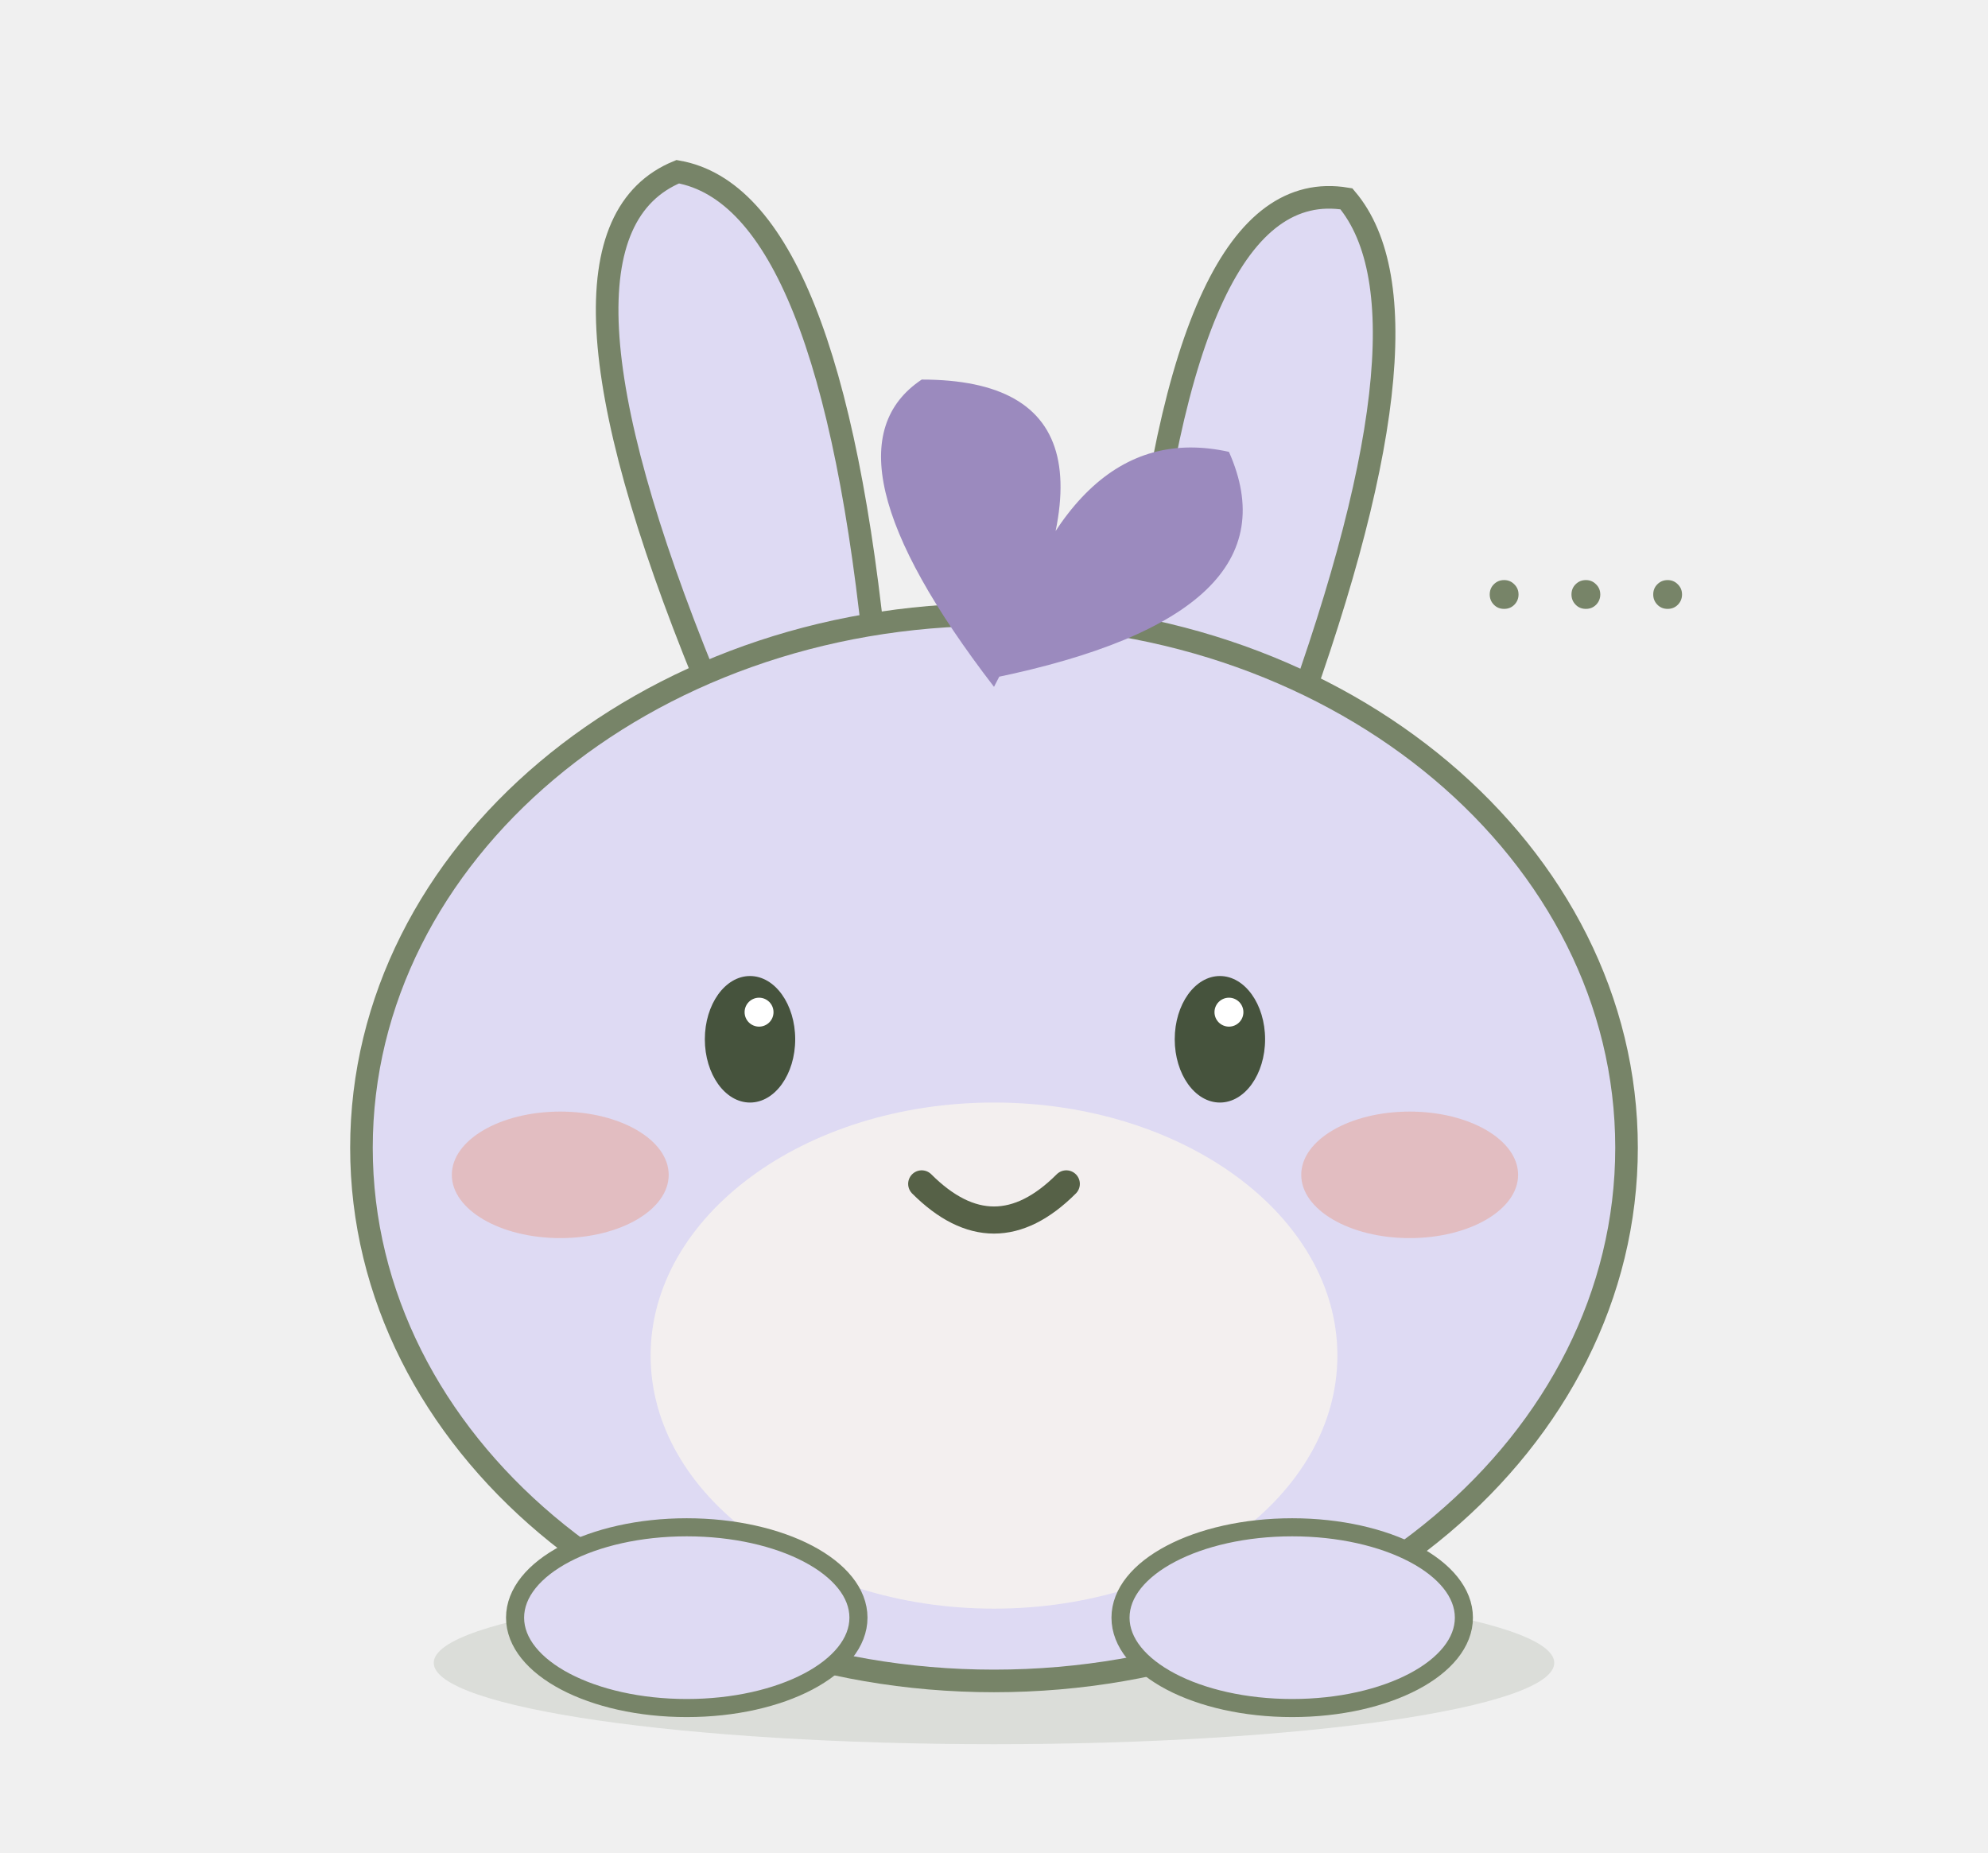
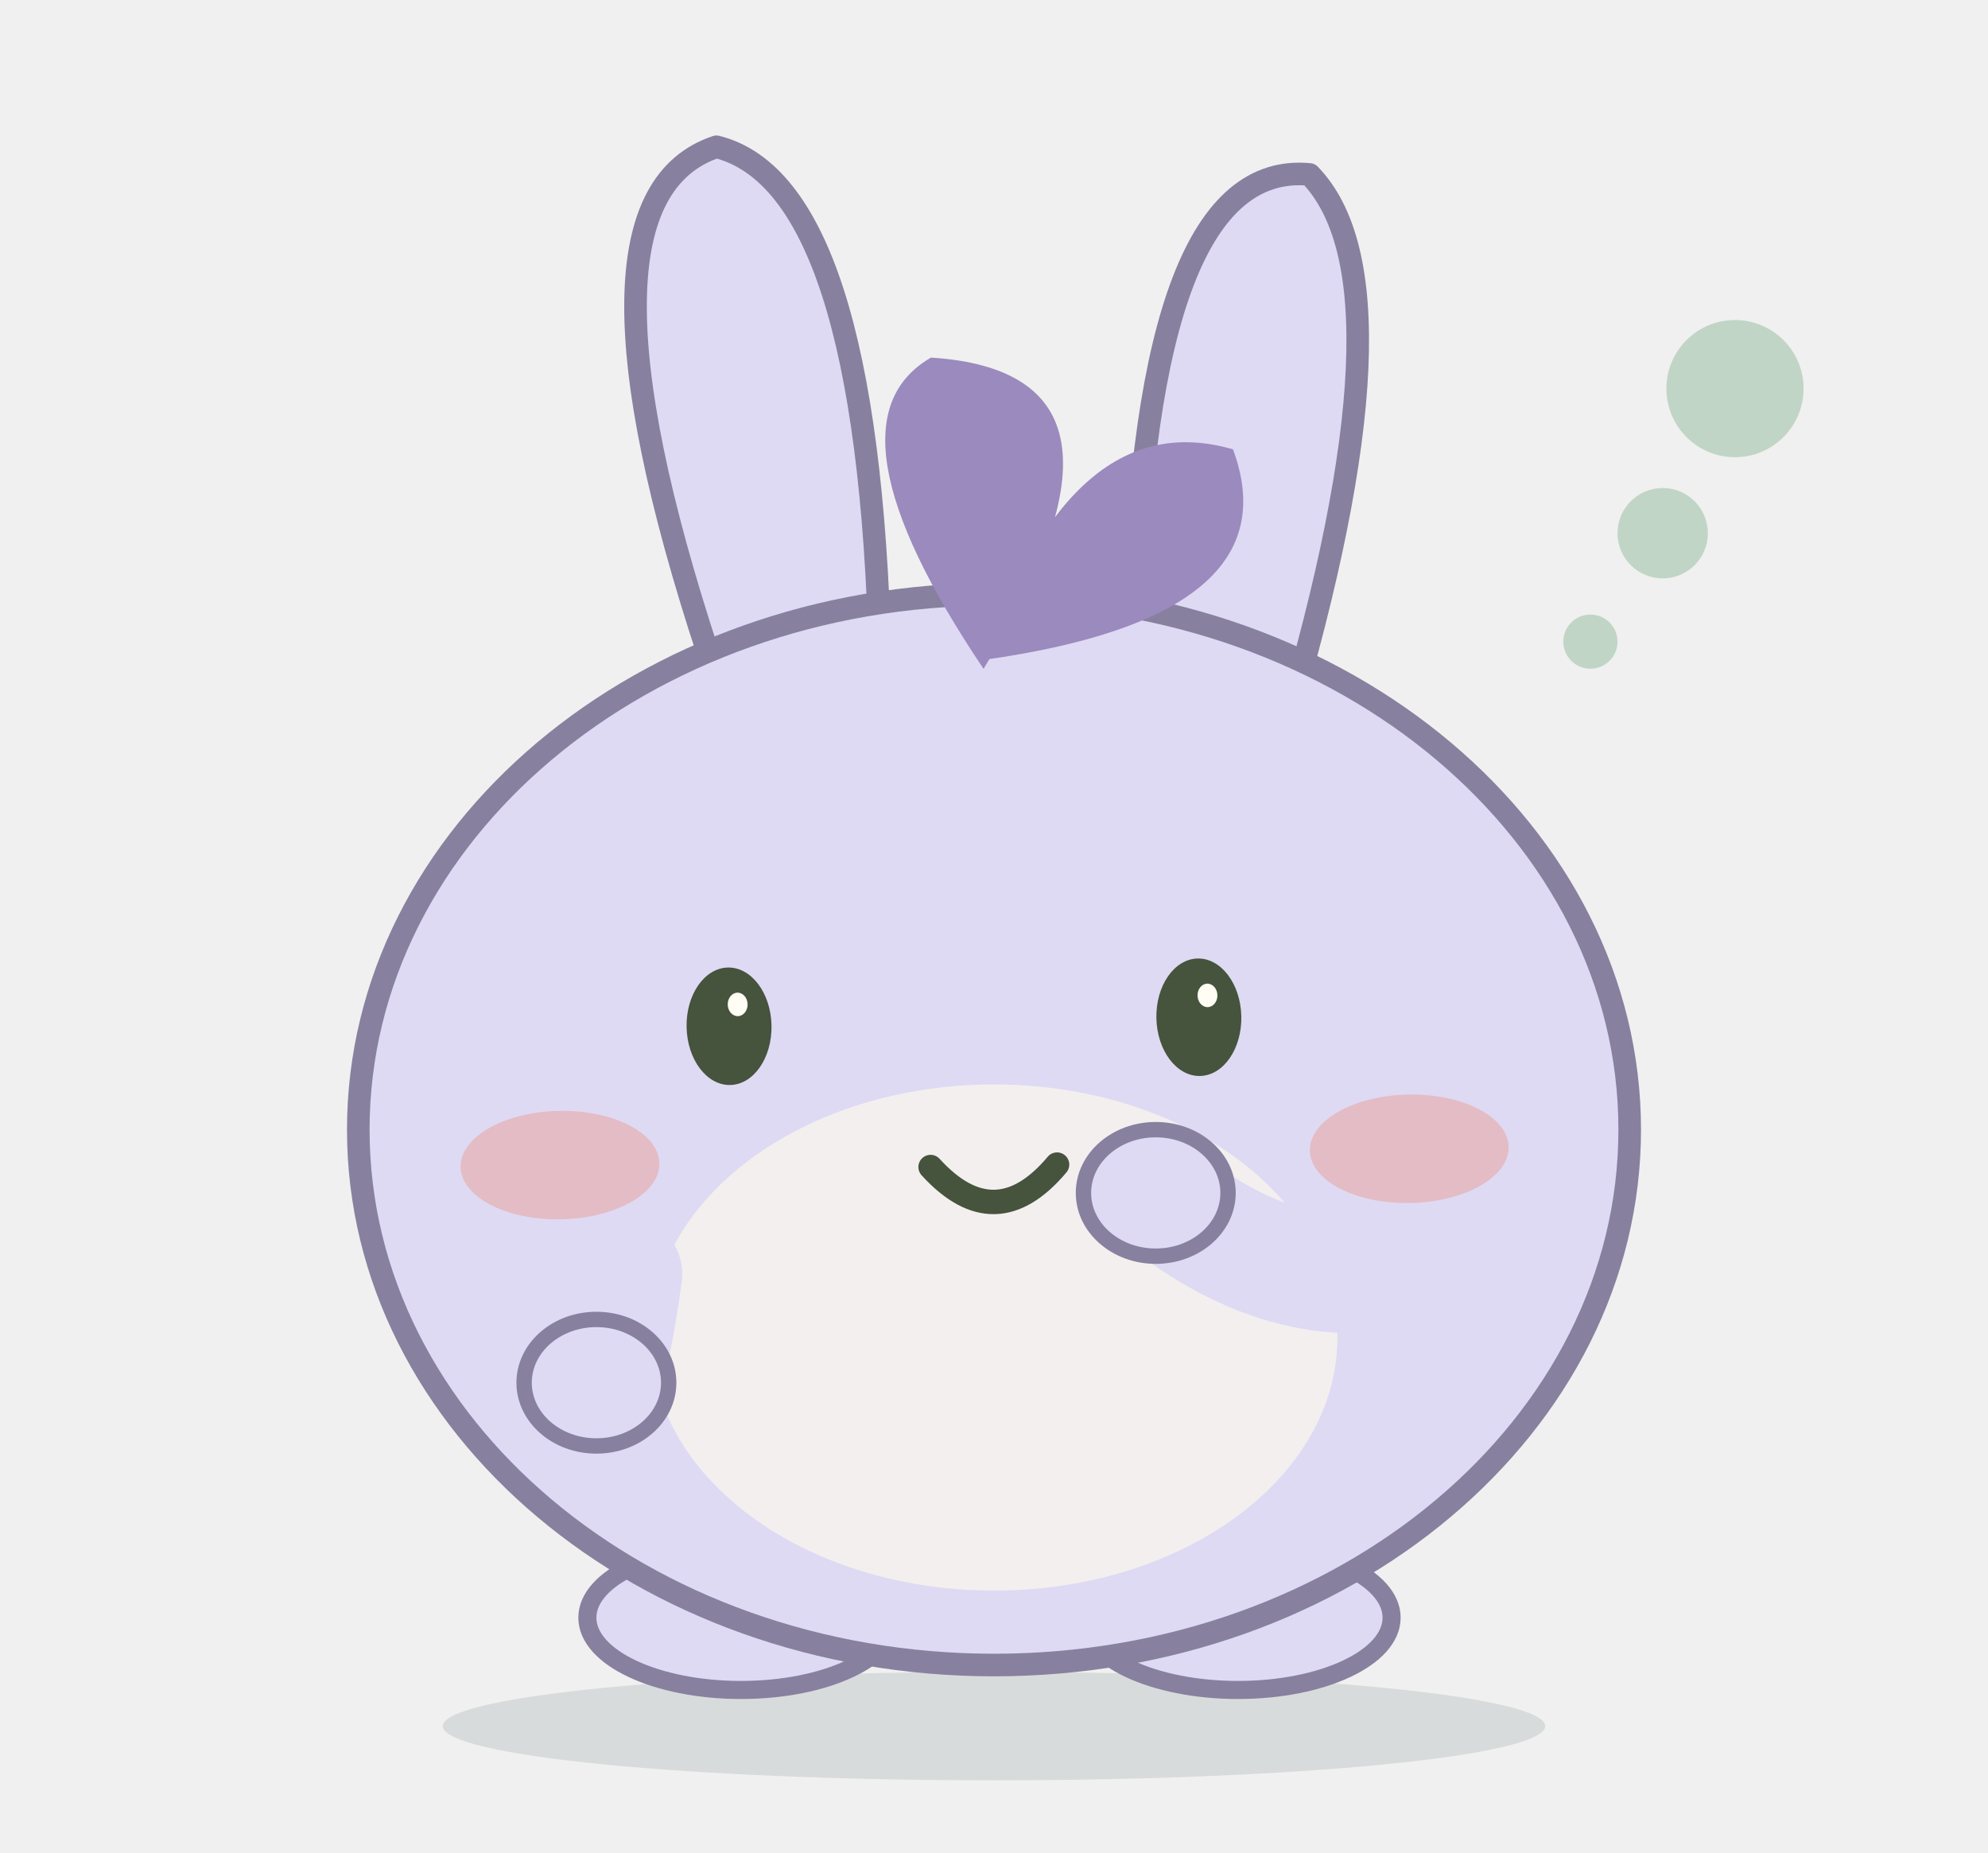
- <svg xmlns="http://www.w3.org/2000/svg" width="220" height="205" viewBox="0 0 220 205">
-   <ellipse cx="110" cy="184" rx="62" ry="9" fill="#384d2b" opacity=".12" />
-   <g transform="translate(0 2)">
-     <path d="M78 73Q58 24 75 17Q92 20 97 72M126 69Q131 17 149 20Q160 33 142 81" fill="#dedaf3" stroke="#778468" stroke-width="2.5" />
-     <ellipse cx="110" cy="125" rx="70" ry="59" fill="#dedaf3" stroke="#778468" stroke-width="2.5" />
-     <ellipse cx="110" cy="148" rx="38" ry="28" fill="#fffbed" opacity=".65" />
-     <ellipse cx="62" cy="128" rx="12" ry="7" fill="#e5aaa0" opacity=".6" />
-     <ellipse cx="156" cy="128" rx="12" ry="7" fill="#e5aaa0" opacity=".6" />
-     <ellipse cx="83" cy="113" rx="5" ry="7" fill="#46533d" />
-     <ellipse cx="135" cy="113" rx="5" ry="7" fill="#46533d" />
-     <circle cx="84" cy="110" r="1.6" fill="white" />
-     <circle cx="136" cy="110" r="1.6" fill="white" />
-     <path d="M102 129q8 8 16 0" fill="none" stroke="#566147" stroke-width="3" stroke-linecap="round" />
-     <ellipse cx="76" cy="177" rx="19" ry="10" fill="#dedaf3" stroke="#778468" stroke-width="2" />
-     <ellipse cx="143" cy="177" rx="19" ry="10" fill="#dedaf3" stroke="#778468" stroke-width="2" />
-     <path d="M110 74Q90 48 102 40Q128 40 110 74M110 73Q118 44 136 48Q144 66 110 73" fill="#9b8abe" />
-     <text x="162" y="65" fill="#778468" font-size="27">…</text>
+ <svg xmlns="http://www.w3.org/2000/svg" width="220" height="205" viewBox="0 0 220 205" role="img" aria-label="luna think frame 1">
+   <ellipse cx="110" cy="191" rx="61" ry="6" fill="#263e3c" stroke="none" stroke-width="0" opacity=".12" />
+   <g data-part="feet">
+     <g transform="rotate(0 82 179)">
+       <ellipse cx="82" cy="179" rx="17" ry="8" fill="#dedaf3" stroke="#88809f" stroke-width="2" />
+     </g>
+     <g transform="rotate(0 137 179)">
+       <ellipse cx="137" cy="179" rx="17" ry="8" fill="#dedaf3" stroke="#88809f" stroke-width="2" />
+     </g>
+   </g>
+   <g transform="translate(0 0)">
+     <g transform="translate(110 180) scale(1 1) translate(-110 -180)">
+       <g transform="rotate(4 88 78)">
+         <path d="M78 73Q58 24 75 17Q92 20 97 72Z" fill="#dedaf3" stroke="#88809f" stroke-width="2.5" stroke-linecap="round" stroke-linejoin="round" />
+       </g>
+       <g transform="rotate(-4 137 78)">
+         <path d="M126 69Q131 17 149 20Q160 33 142 81Z" fill="#dedaf3" stroke="#88809f" stroke-width="2.5" stroke-linecap="round" stroke-linejoin="round" />
+       </g>
+       <ellipse cx="110" cy="125" rx="70.35" ry="59.24" fill="#dedaf3" stroke="#88809f" stroke-width="2.5" />
+       <ellipse cx="110" cy="148" rx="38" ry="28" fill="#fffbed" stroke="none" stroke-width="0" opacity=".65" />
+       <g transform="rotate(-1.1 110 130) translate(0 0)">
+         <g data-part="face">
+           <ellipse cx="62" cy="128" rx="11" ry="6" fill="#e99e97" stroke="none" stroke-width="0" opacity="0.5" />
+           <ellipse cx="156" cy="128" rx="11" ry="6" fill="#e99e97" stroke="none" stroke-width="0" opacity=".5" />
+           <ellipse cx="81" cy="113" rx="4.7" ry="6.5" fill="#46533d" stroke="none" stroke-width="2" />
+           <ellipse cx="82" cy="110.6" rx="1.1" ry="1.3" fill="#fffdf4" stroke="none" stroke-width="2" />
+           <ellipse cx="133" cy="113" rx="4.7" ry="6.5" fill="#46533d" stroke="none" stroke-width="2" />
+           <ellipse cx="134" cy="110.6" rx="1.1" ry="1.3" fill="#fffdf4" stroke="none" stroke-width="2" />
+           <path d="M103 129q7 8 14 0" fill="none" stroke="#46533d" stroke-width="2.7" stroke-linecap="round" stroke-linejoin="round" />
+         </g>
+         <g transform="rotate(4.76 110 73)">
+           <path d="M110 74Q90 48 102 40Q128 40 110 74M110 73Q118 44 136 48Q144 66 110 73" fill="#9b8abe" stroke="none" stroke-width="2.5" stroke-linecap="round" stroke-linejoin="round" />
+         </g>
+       </g>
+     </g>
+   </g>
+   <g data-part="left-arm">
+     <path d="M69 141Q67.5 152 66 153" fill="none" stroke="#dedaf3" stroke-width="13" stroke-linecap="round" stroke-linejoin="round" />
+     <ellipse cx="66" cy="153" rx="8" ry="7" fill="#dedaf3" stroke="#88809f" stroke-width="1.7" />
+   </g>
+   <g data-part="right-arm">
+     <path d="M151 141Q139.45 141.5 127.902 132" fill="none" stroke="#dedaf3" stroke-width="13" stroke-linecap="round" stroke-linejoin="round" />
+     <ellipse cx="127.9" cy="132" rx="8" ry="7" fill="#dedaf3" stroke="#88809f" stroke-width="1.7" />
+   </g>
+   <g data-part="thought">
+     <ellipse cx="176" cy="71" rx="3" ry="3" fill="#c1d5c6" stroke="none" stroke-width="2" />
+     <ellipse cx="184" cy="59" rx="5" ry="5" fill="#c1d5c6" stroke="none" stroke-width="2" />
+     <ellipse cx="192" cy="43" rx="7.59" ry="7.59" fill="#c1d5c6" stroke="none" stroke-width="2" />
  </g>
</svg>
